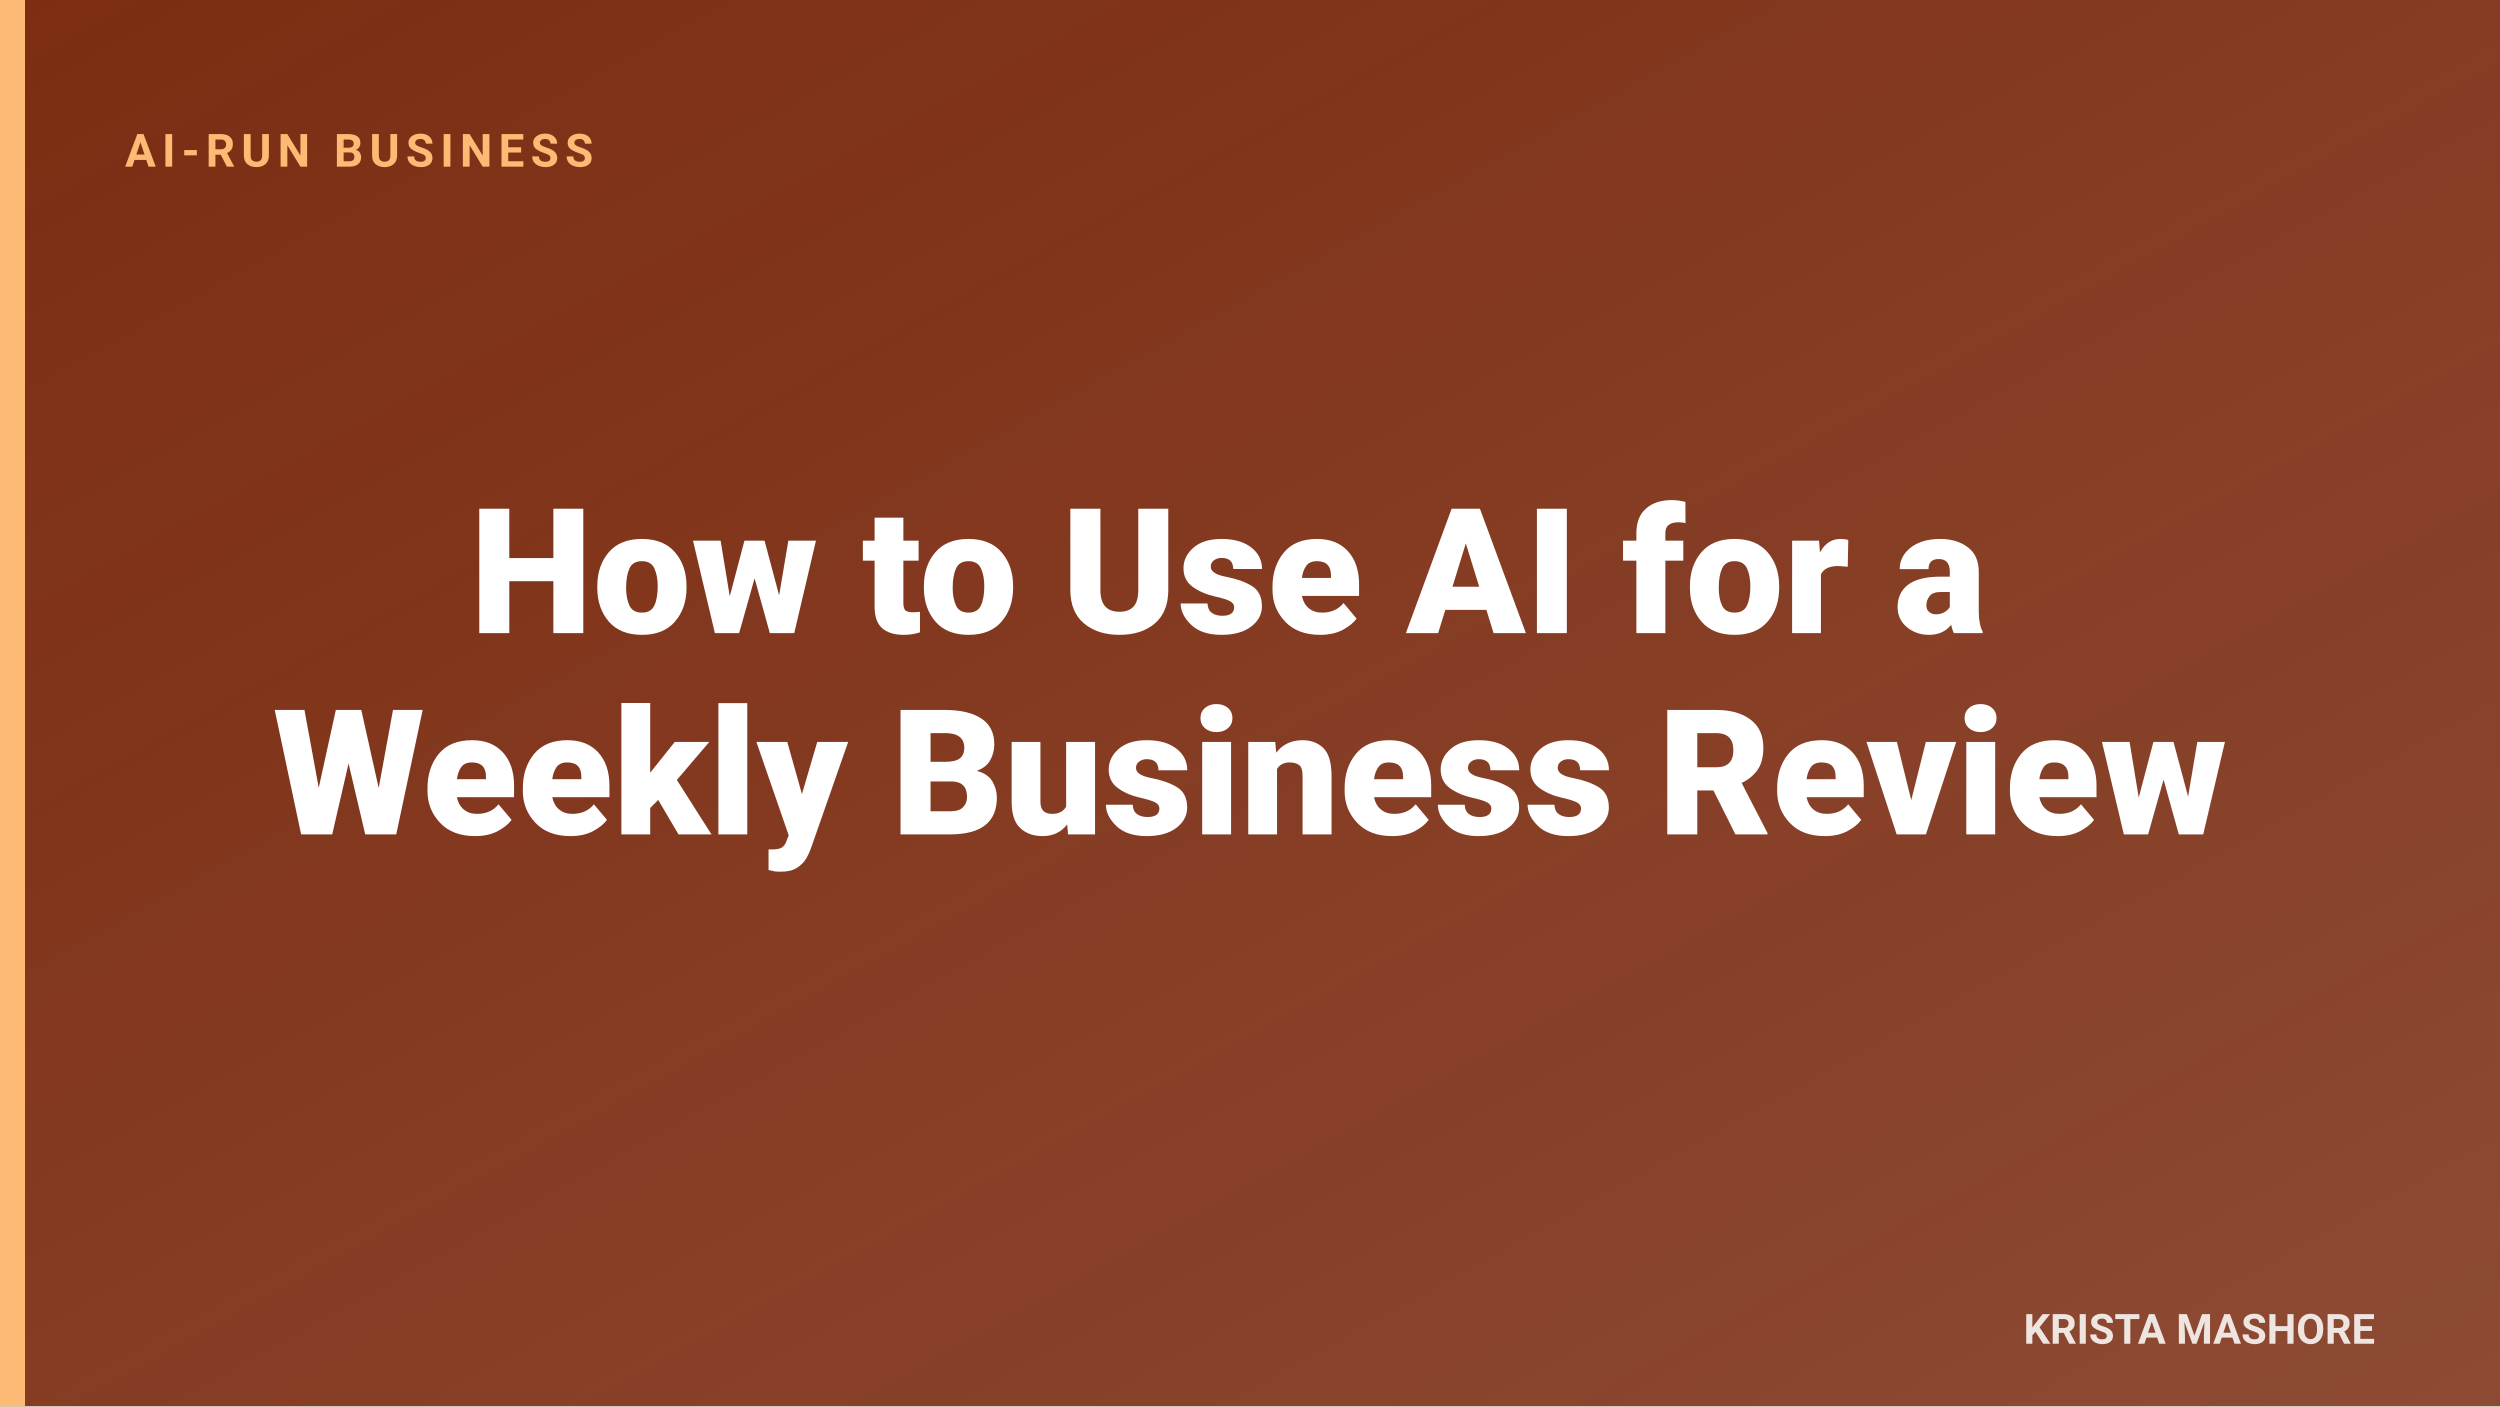
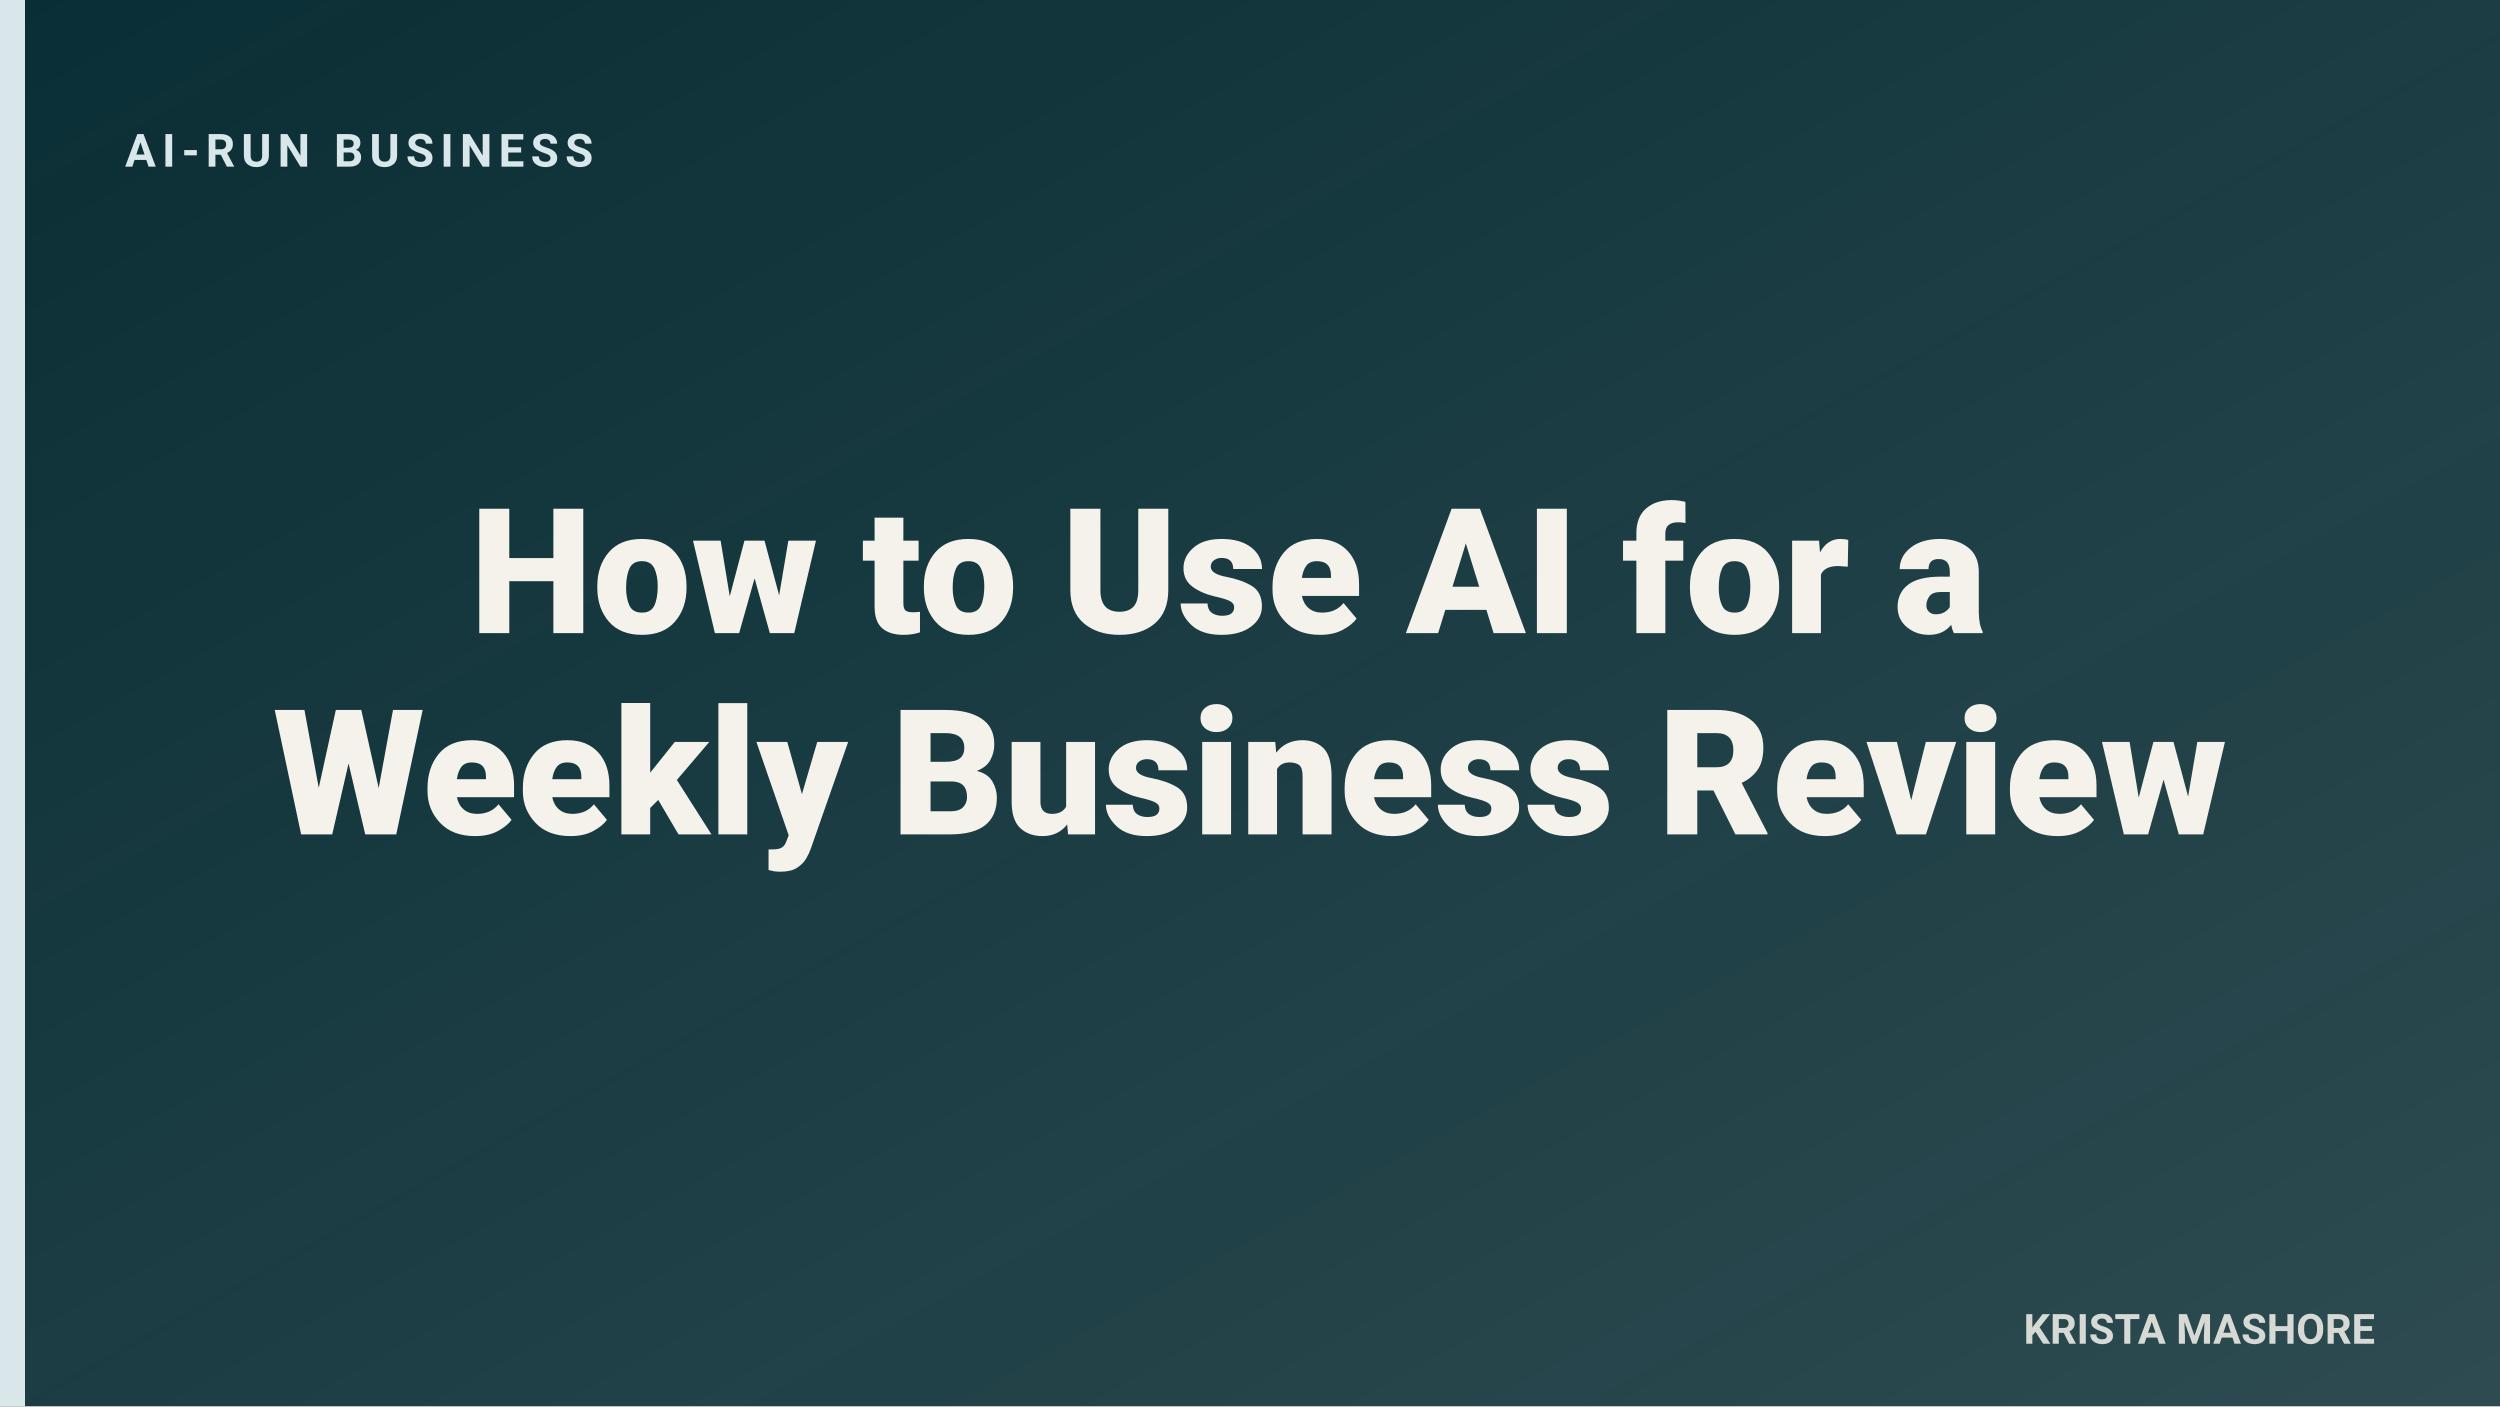
<svg xmlns="http://www.w3.org/2000/svg" width="1200" height="675" viewBox="0 0 1200 675" role="img" aria-label="How to Use AI for a Weekly Business Review">
  <defs>
    <linearGradient id="bg" x1="0%" y1="0%" x2="100%" y2="100%">
-       <stop offset="0%" stop-color="#7C2D12" />
-       <stop offset="100%" stop-color="#7C2D12" stop-opacity="0.85" />
+       <stop offset="0%" stop-color="#0A2E35" />
+       <stop offset="100%" stop-color="#0A2E35" stop-opacity="0.85" />
    </linearGradient>
  </defs>
  <rect width="1200" height="675" fill="url(#bg)" />
-   <rect x="0" y="0" width="12" height="675" fill="#FDBA74" />
-   <text x="60" y="80" font-family="-apple-system, BlinkMacSystemFont, 'Segoe UI', Roboto, sans-serif" font-size="22" font-weight="600" fill="#FDBA74" letter-spacing="3">AI-RUN BUSINESS</text>
-   <text font-family="-apple-system, BlinkMacSystemFont, 'Segoe UI', Roboto, sans-serif" font-size="84" font-weight="800" fill="#FFFFFF" text-anchor="middle">
+   <rect x="0" y="0" width="12" height="675" fill="#D9E6EA" />
+   <text x="60" y="80" font-family="-apple-system, BlinkMacSystemFont, 'Segoe UI', Roboto, sans-serif" font-size="22" font-weight="600" fill="#D9E6EA" letter-spacing="3">AI-RUN BUSINESS</text>
+   <text font-family="-apple-system, BlinkMacSystemFont, 'Segoe UI', Roboto, sans-serif" font-size="84" font-weight="800" fill="#F5F2EB" text-anchor="middle">
    <tspan x="600" y="303.9">How to Use AI for a</tspan>
    <tspan x="600" y="400.5">Weekly Business Review</tspan>
  </text>
-   <text x="1140" y="645" font-family="-apple-system, BlinkMacSystemFont, 'Segoe UI', Roboto, sans-serif" font-size="20" font-weight="600" fill="#FFFFFF" text-anchor="end" opacity="0.85">KRISTA MASHORE</text>
+   <text x="1140" y="645" font-family="-apple-system, BlinkMacSystemFont, 'Segoe UI', Roboto, sans-serif" font-size="20" font-weight="600" fill="#F5F2EB" text-anchor="end" opacity="0.85">KRISTA MASHORE</text>
</svg>
